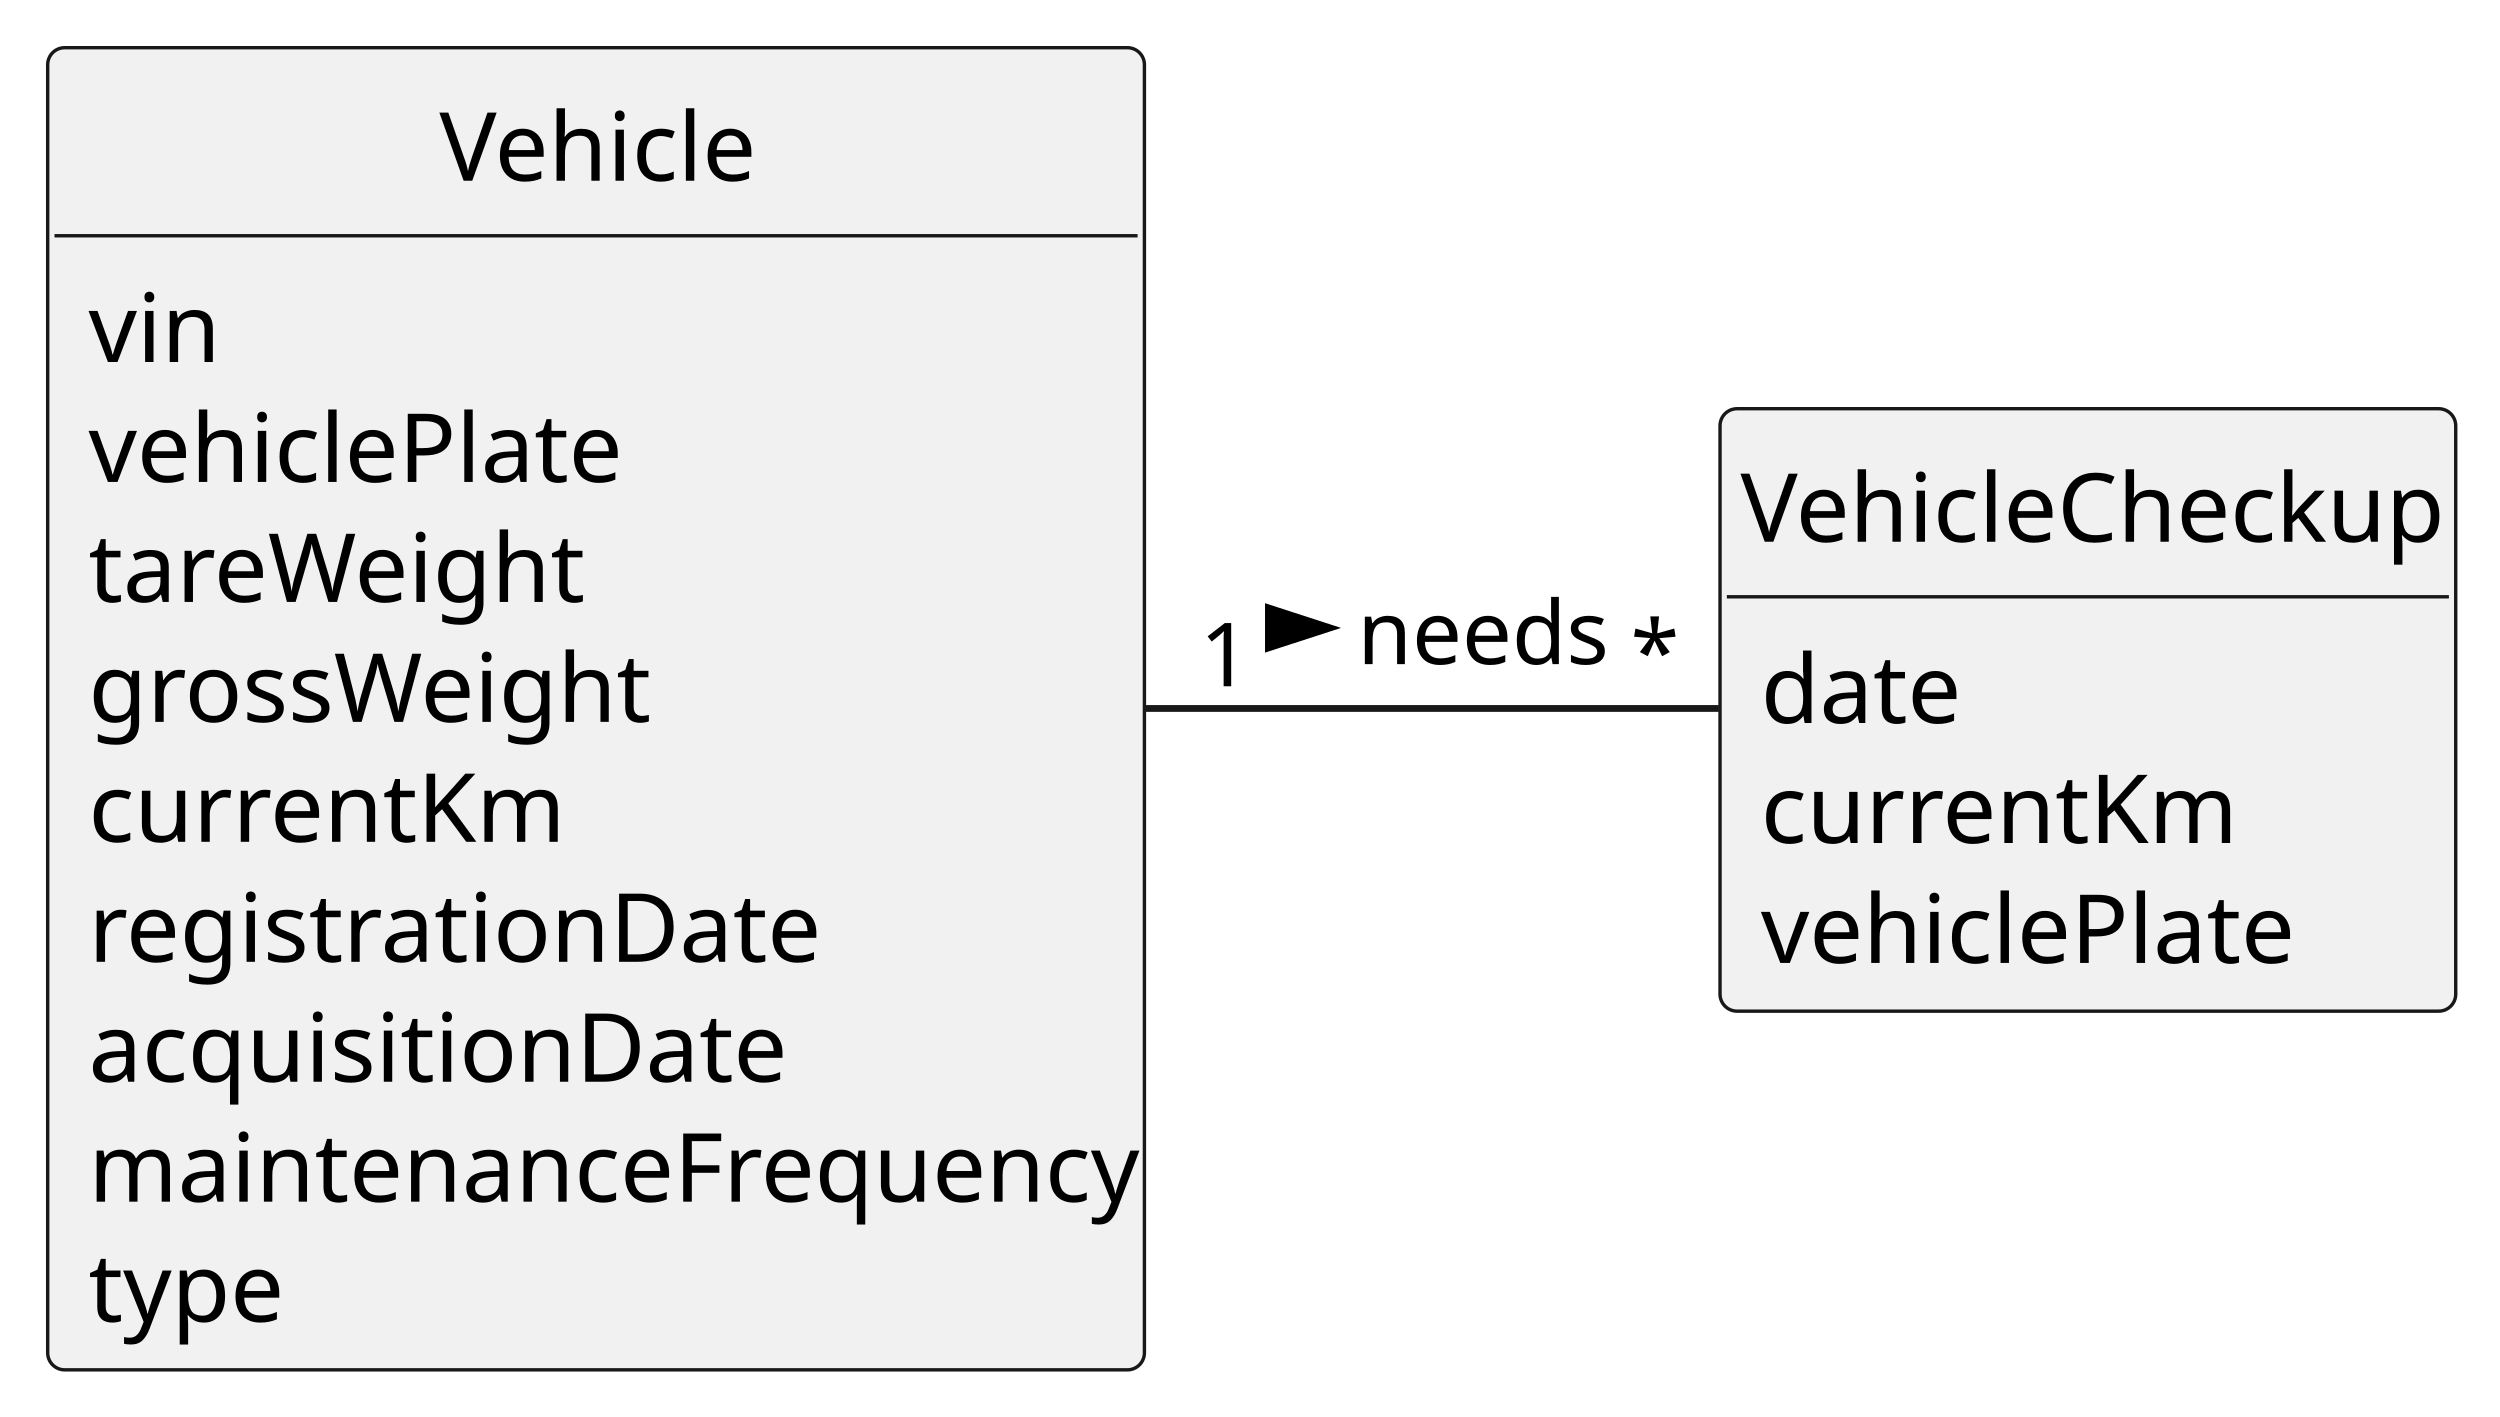
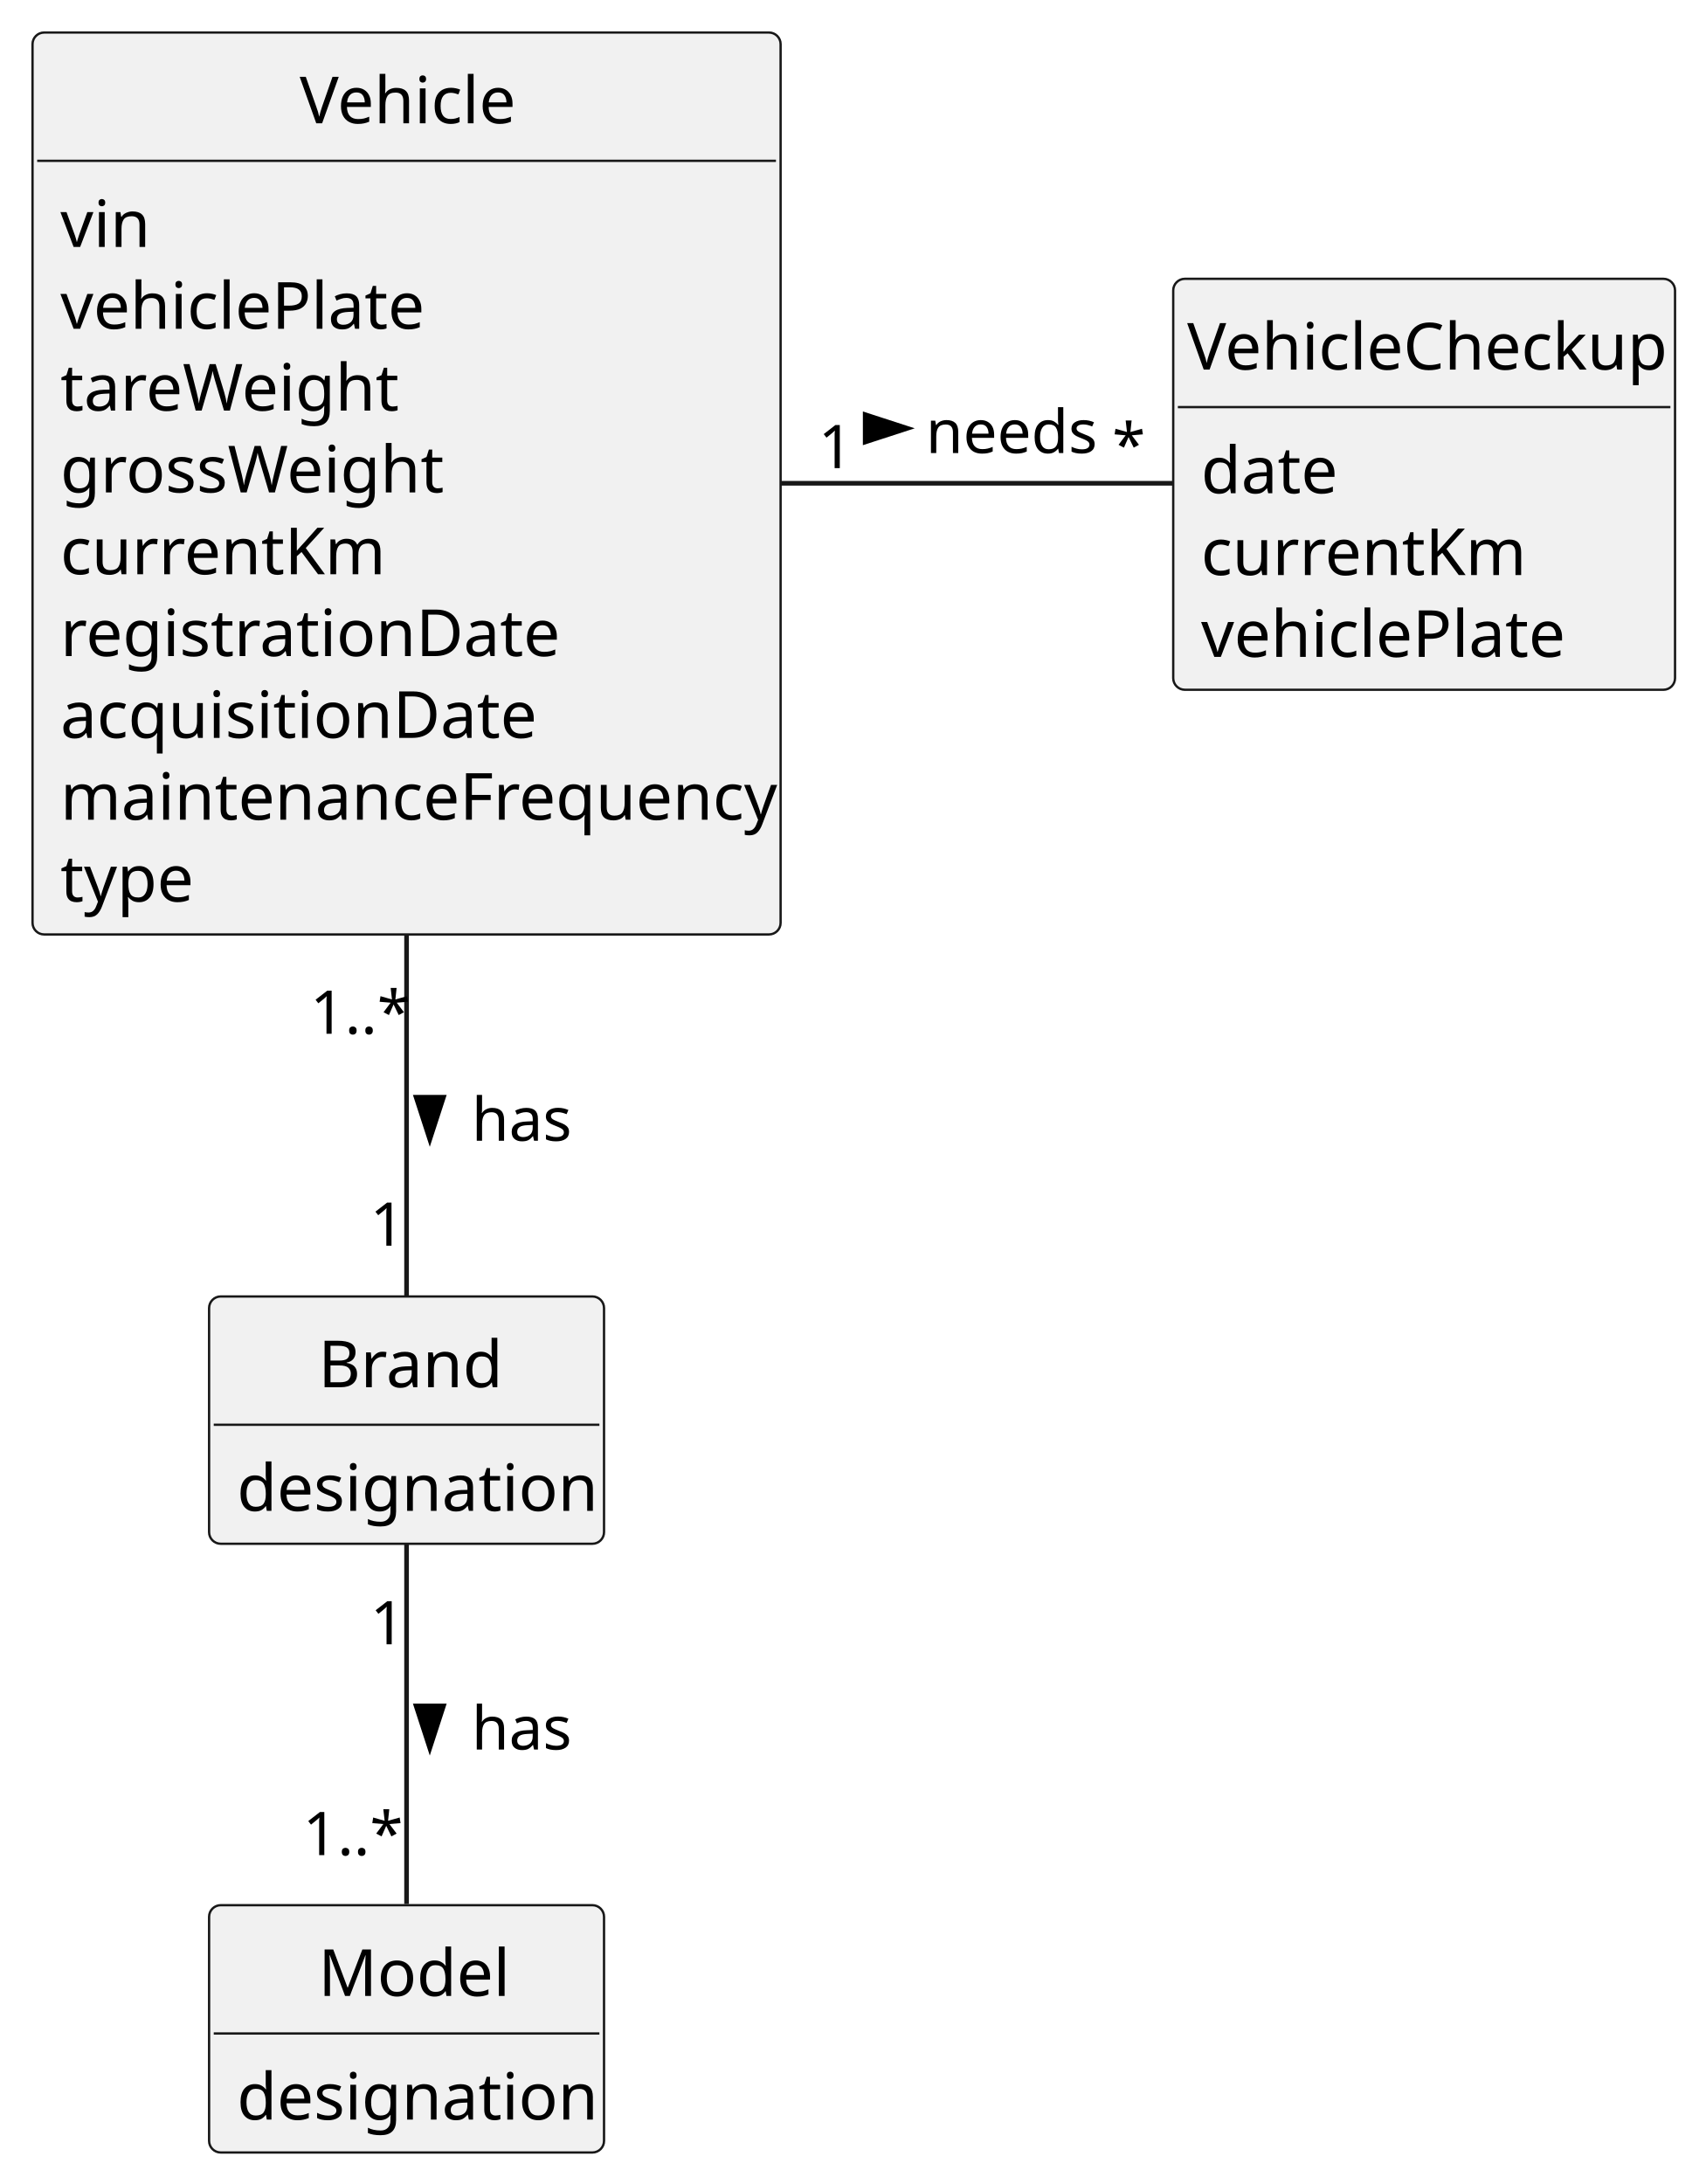
- <svg xmlns="http://www.w3.org/2000/svg" contentStyleType="text/css" height="208px" preserveAspectRatio="none" style="width:367px;height:208px;background:#FFFFFF;" version="1.1" viewBox="0 0 367 208" width="367px" zoomAndPan="magnify">
+ <svg xmlns="http://www.w3.org/2000/svg" contentStyleType="text/css" height="470px" preserveAspectRatio="none" style="width:367px;height:470px;background:#FFFFFF;" version="1.1" viewBox="0 0 367 470" width="367px" zoomAndPan="magnify">
  <defs />
  <g>
    <g id="elem_VehicleCheckup">
      <rect codeLine="13" fill="#F1F1F1" height="88.438" id="VehicleCheckup" rx="2.5" ry="2.5" style="stroke:#181818;stroke-width:0.5;" width="108" x="252.5" y="60" />
      <text fill="#000000" font-family="sans-serif" font-size="14" lengthAdjust="spacing" textLength="102" x="255.5" y="79.533">VehicleCheckup</text>
      <line style="stroke:#181818;stroke-width:0.5;" x1="253.5" x2="359.5" y1="87.609" y2="87.609" />
      <text fill="#000000" font-family="sans-serif" font-size="14" lengthAdjust="spacing" textLength="28" x="258.5" y="106.143">date</text>
      <text fill="#000000" font-family="sans-serif" font-size="14" lengthAdjust="spacing" textLength="65" x="258.5" y="123.752">currentKm</text>
      <text fill="#000000" font-family="sans-serif" font-size="14" lengthAdjust="spacing" textLength="76" x="258.5" y="141.361">vehiclePlate</text>
    </g>
    <g id="elem_Vehicle">
      <rect codeLine="19" fill="#F1F1F1" height="194.094" id="Vehicle" rx="2.5" ry="2.5" style="stroke:#181818;stroke-width:0.5;" width="161" x="7" y="7" />
      <text fill="#000000" font-family="sans-serif" font-size="14" lengthAdjust="spacing" textLength="46" x="64.5" y="26.533">Vehicle</text>
      <line style="stroke:#181818;stroke-width:0.5;" x1="8" x2="167" y1="34.609" y2="34.609" />
      <text fill="#000000" font-family="sans-serif" font-size="14" lengthAdjust="spacing" textLength="18" x="13" y="53.143">vin</text>
      <text fill="#000000" font-family="sans-serif" font-size="14" lengthAdjust="spacing" textLength="76" x="13" y="70.752">vehiclePlate</text>
      <text fill="#000000" font-family="sans-serif" font-size="14" lengthAdjust="spacing" textLength="69" x="13" y="88.361">tareWeight</text>
      <text fill="#000000" font-family="sans-serif" font-size="14" lengthAdjust="spacing" textLength="79" x="13" y="105.971">grossWeight</text>
      <text fill="#000000" font-family="sans-serif" font-size="14" lengthAdjust="spacing" textLength="65" x="13" y="123.58">currentKm</text>
      <text fill="#000000" font-family="sans-serif" font-size="14" lengthAdjust="spacing" textLength="101" x="13" y="141.19">registrationDate</text>
      <text fill="#000000" font-family="sans-serif" font-size="14" lengthAdjust="spacing" textLength="97" x="13" y="158.799">acquisitionDate</text>
      <text fill="#000000" font-family="sans-serif" font-size="14" lengthAdjust="spacing" textLength="149" x="13" y="176.408">maintenanceFrequency</text>
      <text fill="#000000" font-family="sans-serif" font-size="14" lengthAdjust="spacing" textLength="27" x="13" y="194.018">type</text>
    </g>
+     <g id="elem_Brand">
+       <rect codeLine="31" fill="#F1F1F1" height="53.219" id="Brand" rx="2.5" ry="2.5" style="stroke:#181818;stroke-width:0.5;" width="85" x="45" y="279" />
+       <text fill="#000000" font-family="sans-serif" font-size="14" lengthAdjust="spacing" textLength="38" x="68.5" y="298.533">Brand</text>
+       <line style="stroke:#181818;stroke-width:0.5;" x1="46" x2="129" y1="306.609" y2="306.609" />
+       <text fill="#000000" font-family="sans-serif" font-size="14" lengthAdjust="spacing" textLength="73" x="51" y="325.143">designation</text>
+     </g>
+     <g id="elem_Model">
+       <rect codeLine="35" fill="#F1F1F1" height="53.219" id="Model" rx="2.5" ry="2.5" style="stroke:#181818;stroke-width:0.5;" width="85" x="45" y="410" />
+       <text fill="#000000" font-family="sans-serif" font-size="14" lengthAdjust="spacing" textLength="38" x="68.5" y="429.533">Model</text>
+       <line style="stroke:#181818;stroke-width:0.5;" x1="46" x2="129" y1="437.609" y2="437.609" />
+       <text fill="#000000" font-family="sans-serif" font-size="14" lengthAdjust="spacing" textLength="73" x="51" y="456.143">designation</text>
+     </g>
+     <g id="link_Vehicle_Brand">
+       <path codeLine="39" d="M87.5,201.24 C87.5,229.94 87.5,259.02 87.5,278.98 " fill="none" id="Vehicle-Brand" style="stroke:#181818;stroke-width:1.0;" />
+       <polygon fill="#000000" points="92.5,245.176,95.439,236.131,89.561,236.131,92.5,245.176" style="stroke:#000000;stroke-width:1.0;" />
+       <text fill="#000000" font-family="sans-serif" font-size="13" lengthAdjust="spacing" textLength="21" x="101.5" y="245.495">has</text>
+       <text fill="#000000" font-family="sans-serif" font-size="13" lengthAdjust="spacing" textLength="20" x="66.766" y="222.473">1..*</text>
+       <text fill="#000000" font-family="sans-serif" font-size="13" lengthAdjust="spacing" textLength="7" x="79.647" y="268.077">1</text>
+     </g>
+     <g id="link_Brand_Model">
+       <path codeLine="40" d="M87.5,332.3 C87.5,354.79 87.5,387.26 87.5,409.75 " fill="none" id="Brand-Model" style="stroke:#181818;stroke-width:1.0;" />
+       <polygon fill="#000000" points="92.5,376.176,95.439,367.131,89.561,367.131,92.5,376.176" style="stroke:#000000;stroke-width:1.0;" />
+       <text fill="#000000" font-family="sans-serif" font-size="13" lengthAdjust="spacing" textLength="21" x="101.5" y="376.495">has</text>
+       <text fill="#000000" font-family="sans-serif" font-size="13" lengthAdjust="spacing" textLength="7" x="79.691" y="353.858">1</text>
+       <text fill="#000000" font-family="sans-serif" font-size="13" lengthAdjust="spacing" textLength="20" x="65.188" y="399.224">1..*</text>
+     </g>
    <g id="link_Vehicle_VehicleCheckup">
-       <path codeLine="32" d="M168.11,104 C196.17,104 226.94,104 252.33,104 " fill="none" id="Vehicle-VehicleCheckup" style="stroke:#181818;stroke-width:1.0;" />
+       <path codeLine="41" d="M168.11,104 C196.17,104 226.94,104 252.33,104 " fill="none" id="Vehicle-VehicleCheckup" style="stroke:#181818;stroke-width:1.0;" />
      <polygon fill="#000000" points="195.25,92.176,186.205,89.237,186.205,95.115,195.25,92.176" style="stroke:#000000;stroke-width:1.0;" />
      <text fill="#000000" font-family="sans-serif" font-size="13" lengthAdjust="spacing" textLength="35" x="199.25" y="97.495">needs</text>
      <text fill="#000000" font-family="sans-serif" font-size="13" lengthAdjust="spacing" textLength="7" x="176.127" y="100.745">1</text>
      <text fill="#000000" font-family="sans-serif" font-size="13" lengthAdjust="spacing" textLength="5" x="239.361" y="100.364">*</text>
    </g>
  </g>
</svg>
